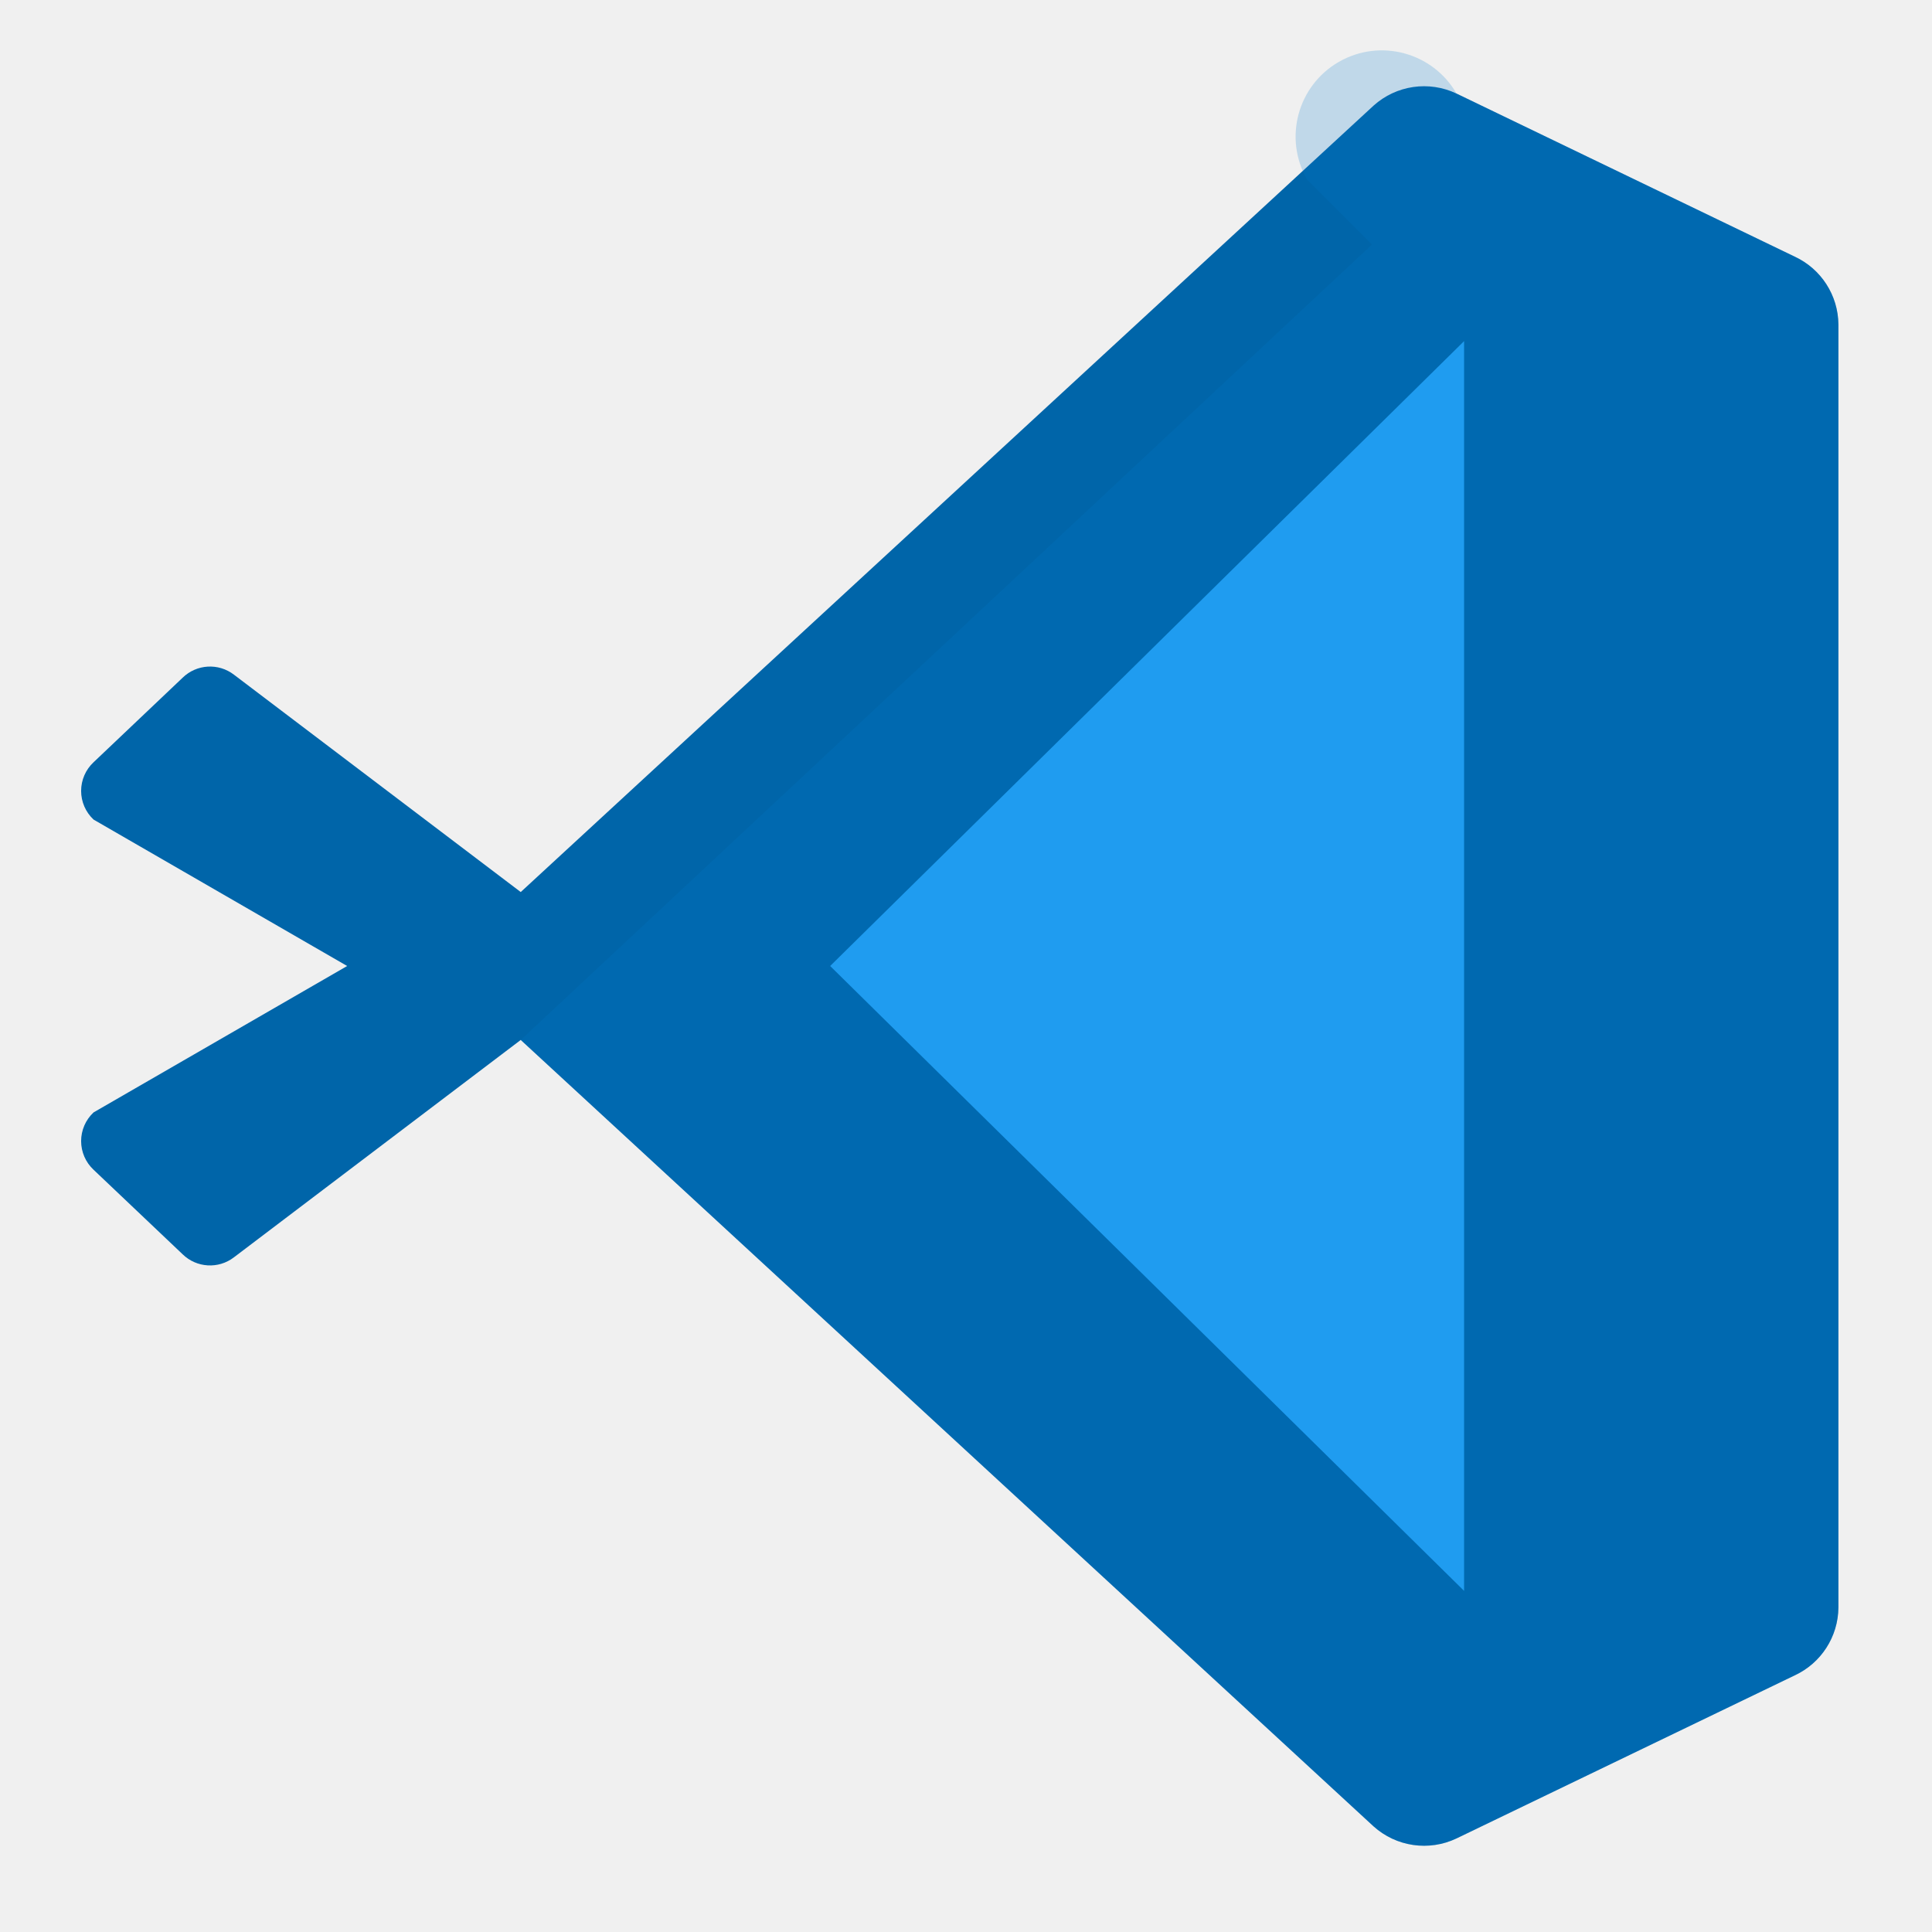
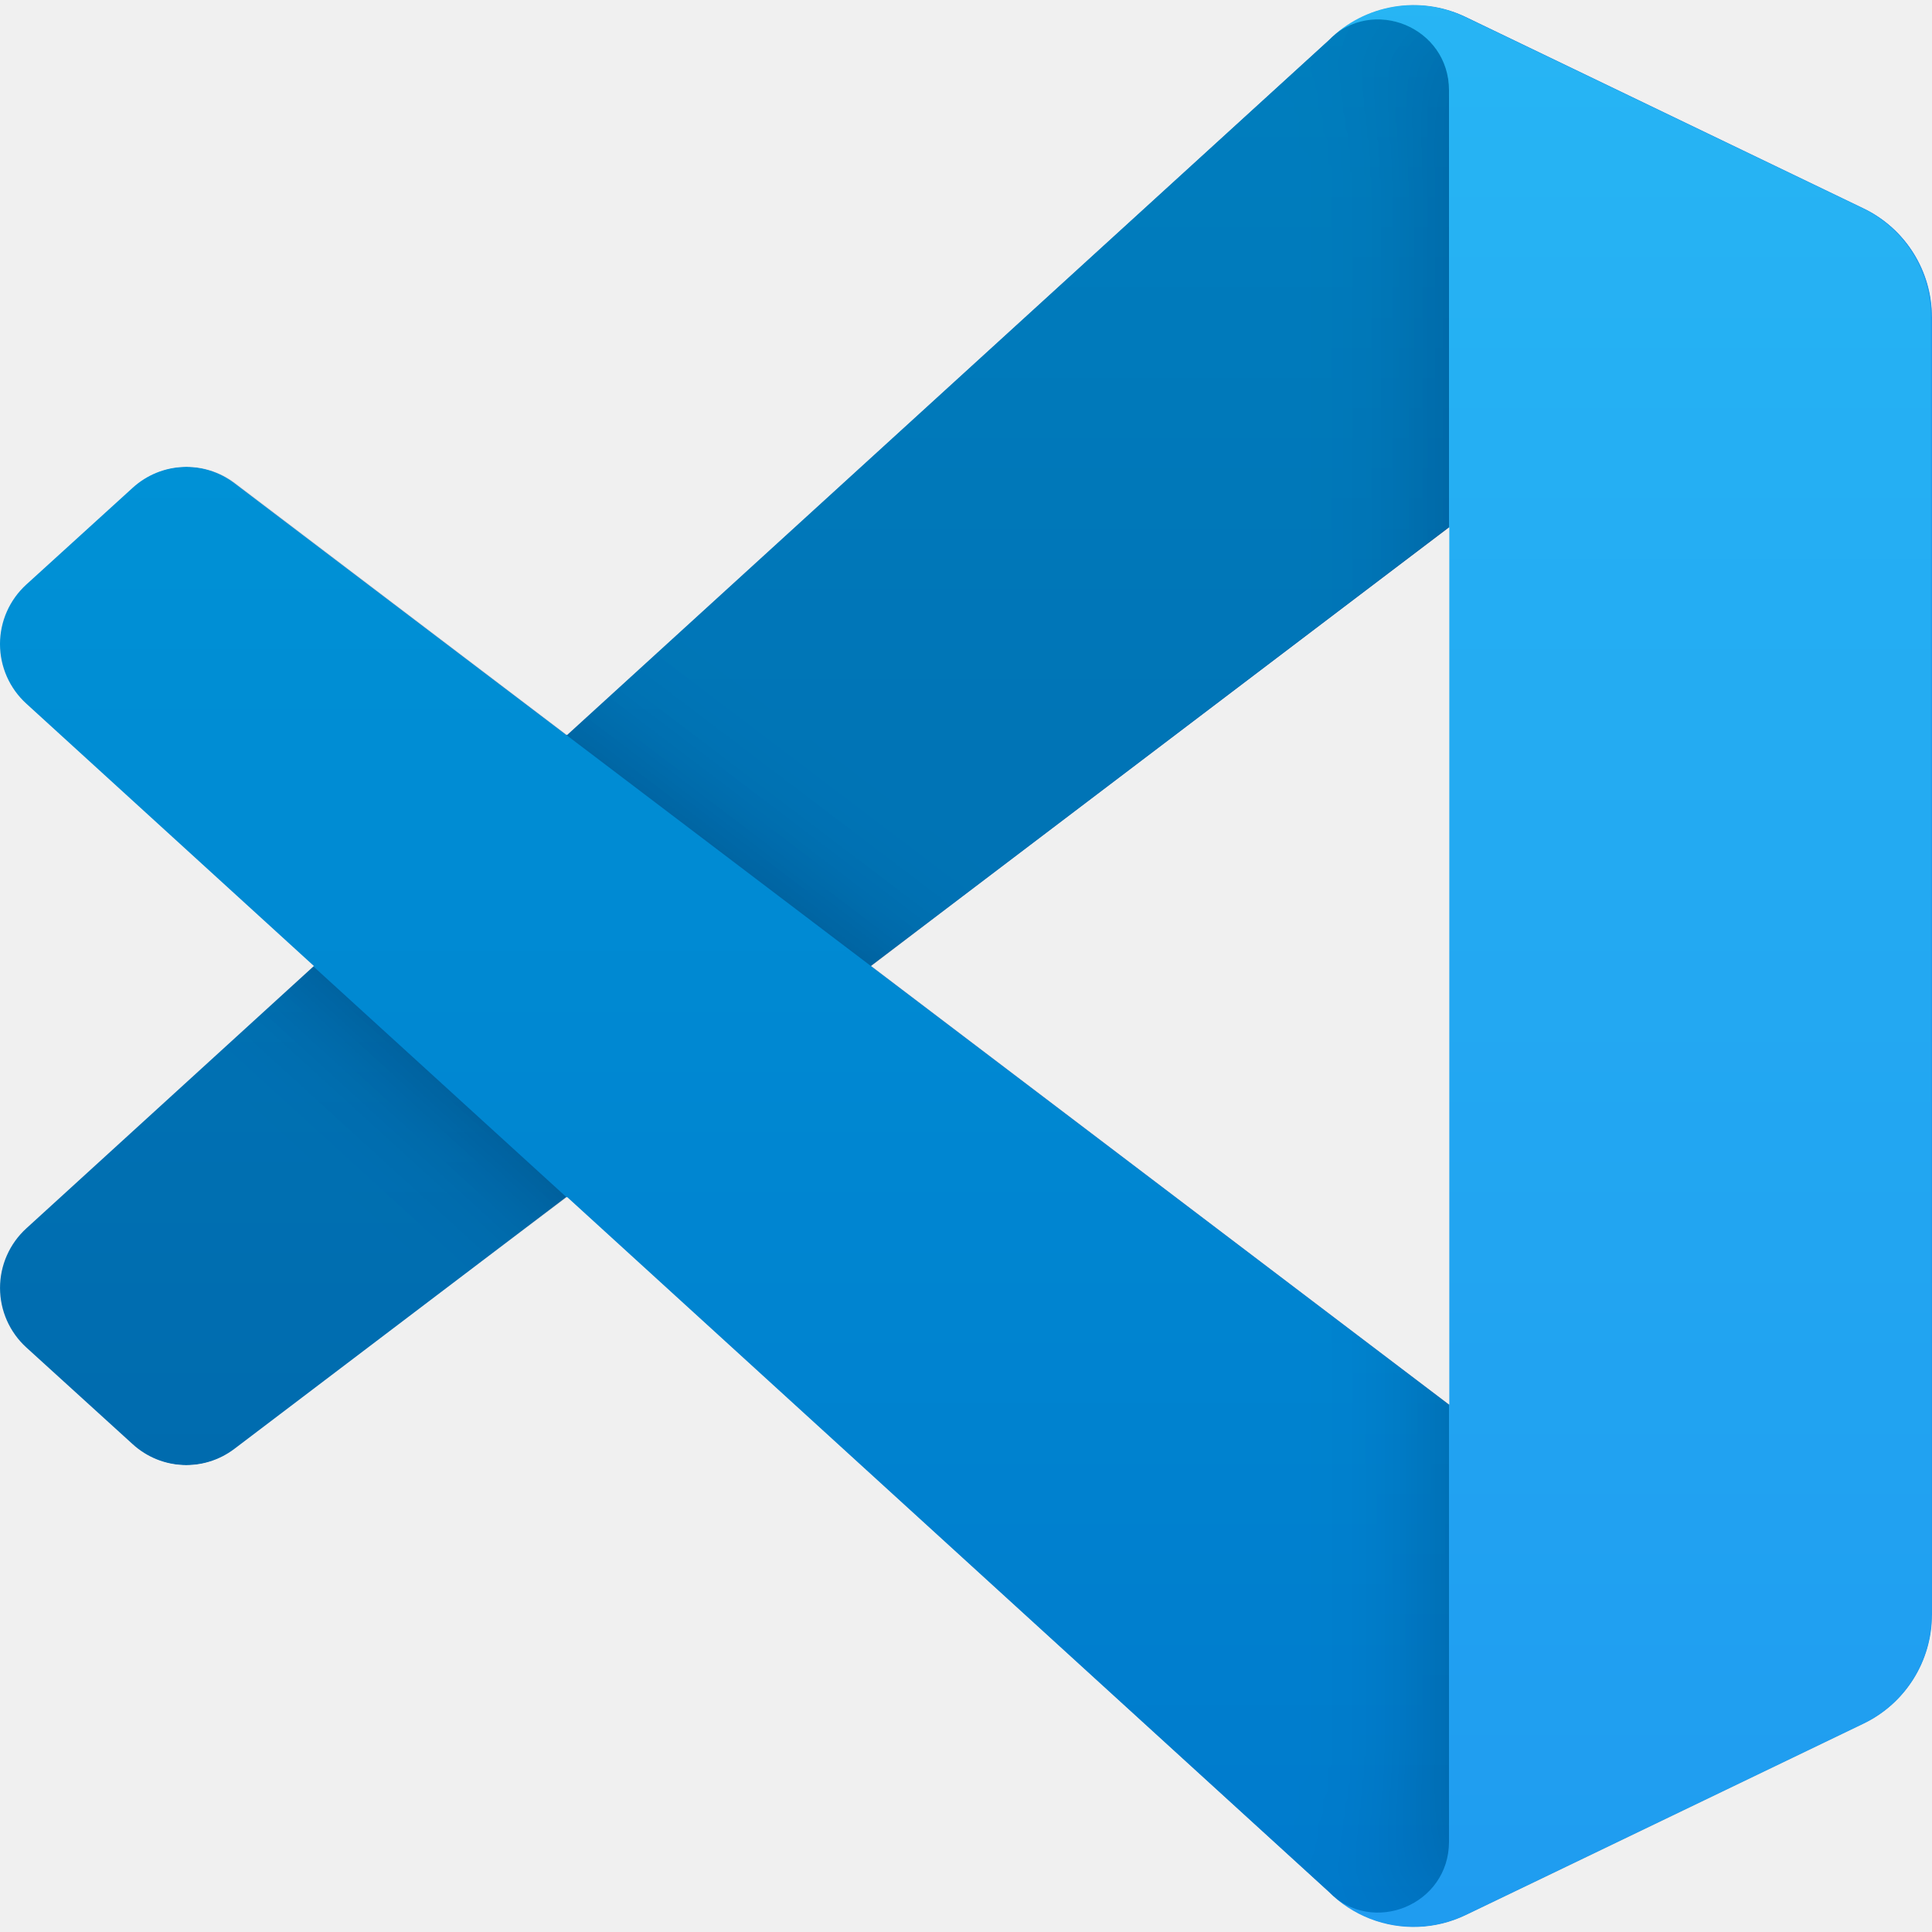
- <svg xmlns="http://www.w3.org/2000/svg" viewBox="0 0 128 128" role="img" aria-label="Visual Studio Code">
-   <path fill="#0065A9" d="M96.5 6.2 118.9 17a5 5 0 0 1 2.9 4.5v85a5 5 0 0 1-2.9 4.5l-22.4 10.8a5 5 0 0 1-5.5-.8L34.5 68.9l-19 14.4a2.6 2.6 0 0 1-3.4-.2L6.2 77.5a2.6 2.6 0 0 1 0-3.8L23 64 6.2 54.3a2.6 2.6 0 0 1 0-3.8l5.9-5.6a2.6 2.6 0 0 1 3.4-.2l19 14.4L91 7a5 5 0 0 1 5.5-.8Z" />
-   <path fill="#007ACC" d="M96.5 6.2 118.9 17a5 5 0 0 1 2.9 4.5v85a5 5 0 0 1-2.9 4.5l-22.4 10.8a5 5 0 0 1-5.5-.8L34.5 68.9l56.4-52.7-4.3-4.3a5 5 0 0 1 9.9-5.7Z" opacity=".2" />
-   <path fill="#1F9CF0" d="M97 22.6v82.8L55 64Z" />
+ <svg xmlns="http://www.w3.org/2000/svg" viewBox="0 0 128 128">
+   <mask id="a" width="128" height="128" x="0" y="0" maskUnits="userSpaceOnUse" style="mask-type:alpha">
+     <path fill="#fff" fill-rule="evenodd" d="M90.767 127.126a7.968 7.968 0 0 0 6.35-.244l26.353-12.681a8 8 0 0 0 4.53-7.209V21.009a8 8 0 0 0-4.53-7.21L97.117 1.12a7.97 7.97 0 0 0-9.093 1.548l-50.45 46.026L15.6 32.013a5.328 5.328 0 0 0-6.807.302l-7.048 6.411a5.335 5.335 0 0 0-.006 7.888L20.796 64 1.74 81.387a5.336 5.336 0 0 0 .006 7.887l7.048 6.411a5.327 5.327 0 0 0 6.807.303l21.974-16.68 50.45 46.025a7.96 7.96 0 0 0 2.743 1.793Zm5.252-92.183L57.74 64l38.28 29.058V34.943Z" clip-rule="evenodd" />
+   </mask>
+   <g mask="url(#a)">
+     <path fill="#0065A9" d="M123.471 13.82 97.097 1.12A7.973 7.973 0 0 0 88 2.668L1.662 81.387a5.333 5.333 0 0 0 .006 7.887l7.052 6.411a5.333 5.333 0 0 0 6.811.303l103.971-78.875c3.488-2.646 8.498-.158 8.498 4.22v-.306a8.001 8.001 0 0 0-4.529-7.208Z" />
+     <g filter="url(#b)">
+       <path fill="#007ACC" d="m123.471 114.181-26.374 12.698A7.973 7.973 0 0 1 88 125.333L1.662 46.613a5.333 5.333 0 0 1 .006-7.887l7.052-6.411a5.333 5.333 0 0 1 6.811-.303l103.971 78.874c3.488 2.647 8.498.159 8.498-4.219v.306a8.001 8.001 0 0 1-4.529 7.208Z" />
+     </g>
+     <g filter="url(#c)">
+       <path fill="#1F9CF0" d="M97.098 126.882A7.977 7.977 0 0 1 88 125.333c2.952 2.952 8 .861 8-3.314V5.98c0-4.175-5.048-6.266-8-3.313a7.977 7.977 0 0 1 9.098-1.549L123.467 13.8A8 8 0 0 1 128 21.01v85.982a8 8 0 0 1-4.533 7.21l-26.369 12.681Z" />
+     </g>
+     <path fill="url(#d)" fill-rule="evenodd" d="M90.69 127.126a7.968 7.968 0 0 0 6.349-.244l26.353-12.681a8 8 0 0 0 4.53-7.21V21.009a8 8 0 0 0-4.53-7.21L97.039 1.12a7.97 7.97 0 0 0-9.093 1.548l-50.45 46.026-21.974-16.68a5.328 5.328 0 0 0-6.807.302l-7.048 6.411a5.336 5.336 0 0 0-.006 7.888L20.718 64 1.662 81.386a5.335 5.335 0 0 0 .006 7.888l7.048 6.411a5.328 5.328 0 0 0 6.807.303l21.975-16.681 50.45 46.026a7.959 7.959 0 0 0 2.742 1.793Zm5.252-92.184L57.662 64l38.28 29.057V34.943Z" clip-rule="evenodd" opacity="0.25" style="mix-blend-mode:overlay" />
+   </g>
+   <defs>
+     <filter id="b" width="144.744" height="113.408" x="-8.411" y="22.594" color-interpolation-filters="sRGB" filterUnits="userSpaceOnUse">
+       <feFlood flood-opacity="0" result="BackgroundImageFix" />
+       <feColorMatrix in="SourceAlpha" result="hardAlpha" values="0 0 0 0 0 0 0 0 0 0 0 0 0 0 0 0 0 0 127 0" />
+       <feOffset />
+       <feGaussianBlur stdDeviation="4.167" />
+       <feColorMatrix values="0 0 0 0 0 0 0 0 0 0 0 0 0 0 0 0 0 0 0.25 0" />
+       <feBlend in2="BackgroundImageFix" mode="overlay" result="effect1_dropShadow_1_36" />
+       <feBlend in="SourceGraphic" in2="effect1_dropShadow_1_36" result="shape" />
+     </filter>
+     <filter id="c" width="56.667" height="144.007" x="79.667" y="-8.004" color-interpolation-filters="sRGB" filterUnits="userSpaceOnUse">
+       <feFlood flood-opacity="0" result="BackgroundImageFix" />
+       <feColorMatrix in="SourceAlpha" result="hardAlpha" values="0 0 0 0 0 0 0 0 0 0 0 0 0 0 0 0 0 0 127 0" />
+       <feOffset />
+       <feGaussianBlur stdDeviation="4.167" />
+       <feColorMatrix values="0 0 0 0 0 0 0 0 0 0 0 0 0 0 0 0 0 0 0.25 0" />
+       <feBlend in2="BackgroundImageFix" mode="overlay" result="effect1_dropShadow_1_36" />
+       <feBlend in="SourceGraphic" in2="effect1_dropShadow_1_36" result="shape" />
+     </filter>
+     <linearGradient id="d" x1="63.922" x2="63.922" y1="0.33" y2="127.67" gradientUnits="userSpaceOnUse">
+       <stop stop-color="#fff" />
+       <stop offset="1" stop-color="#fff" stop-opacity="0" />
+     </linearGradient>
+   </defs>
</svg>
